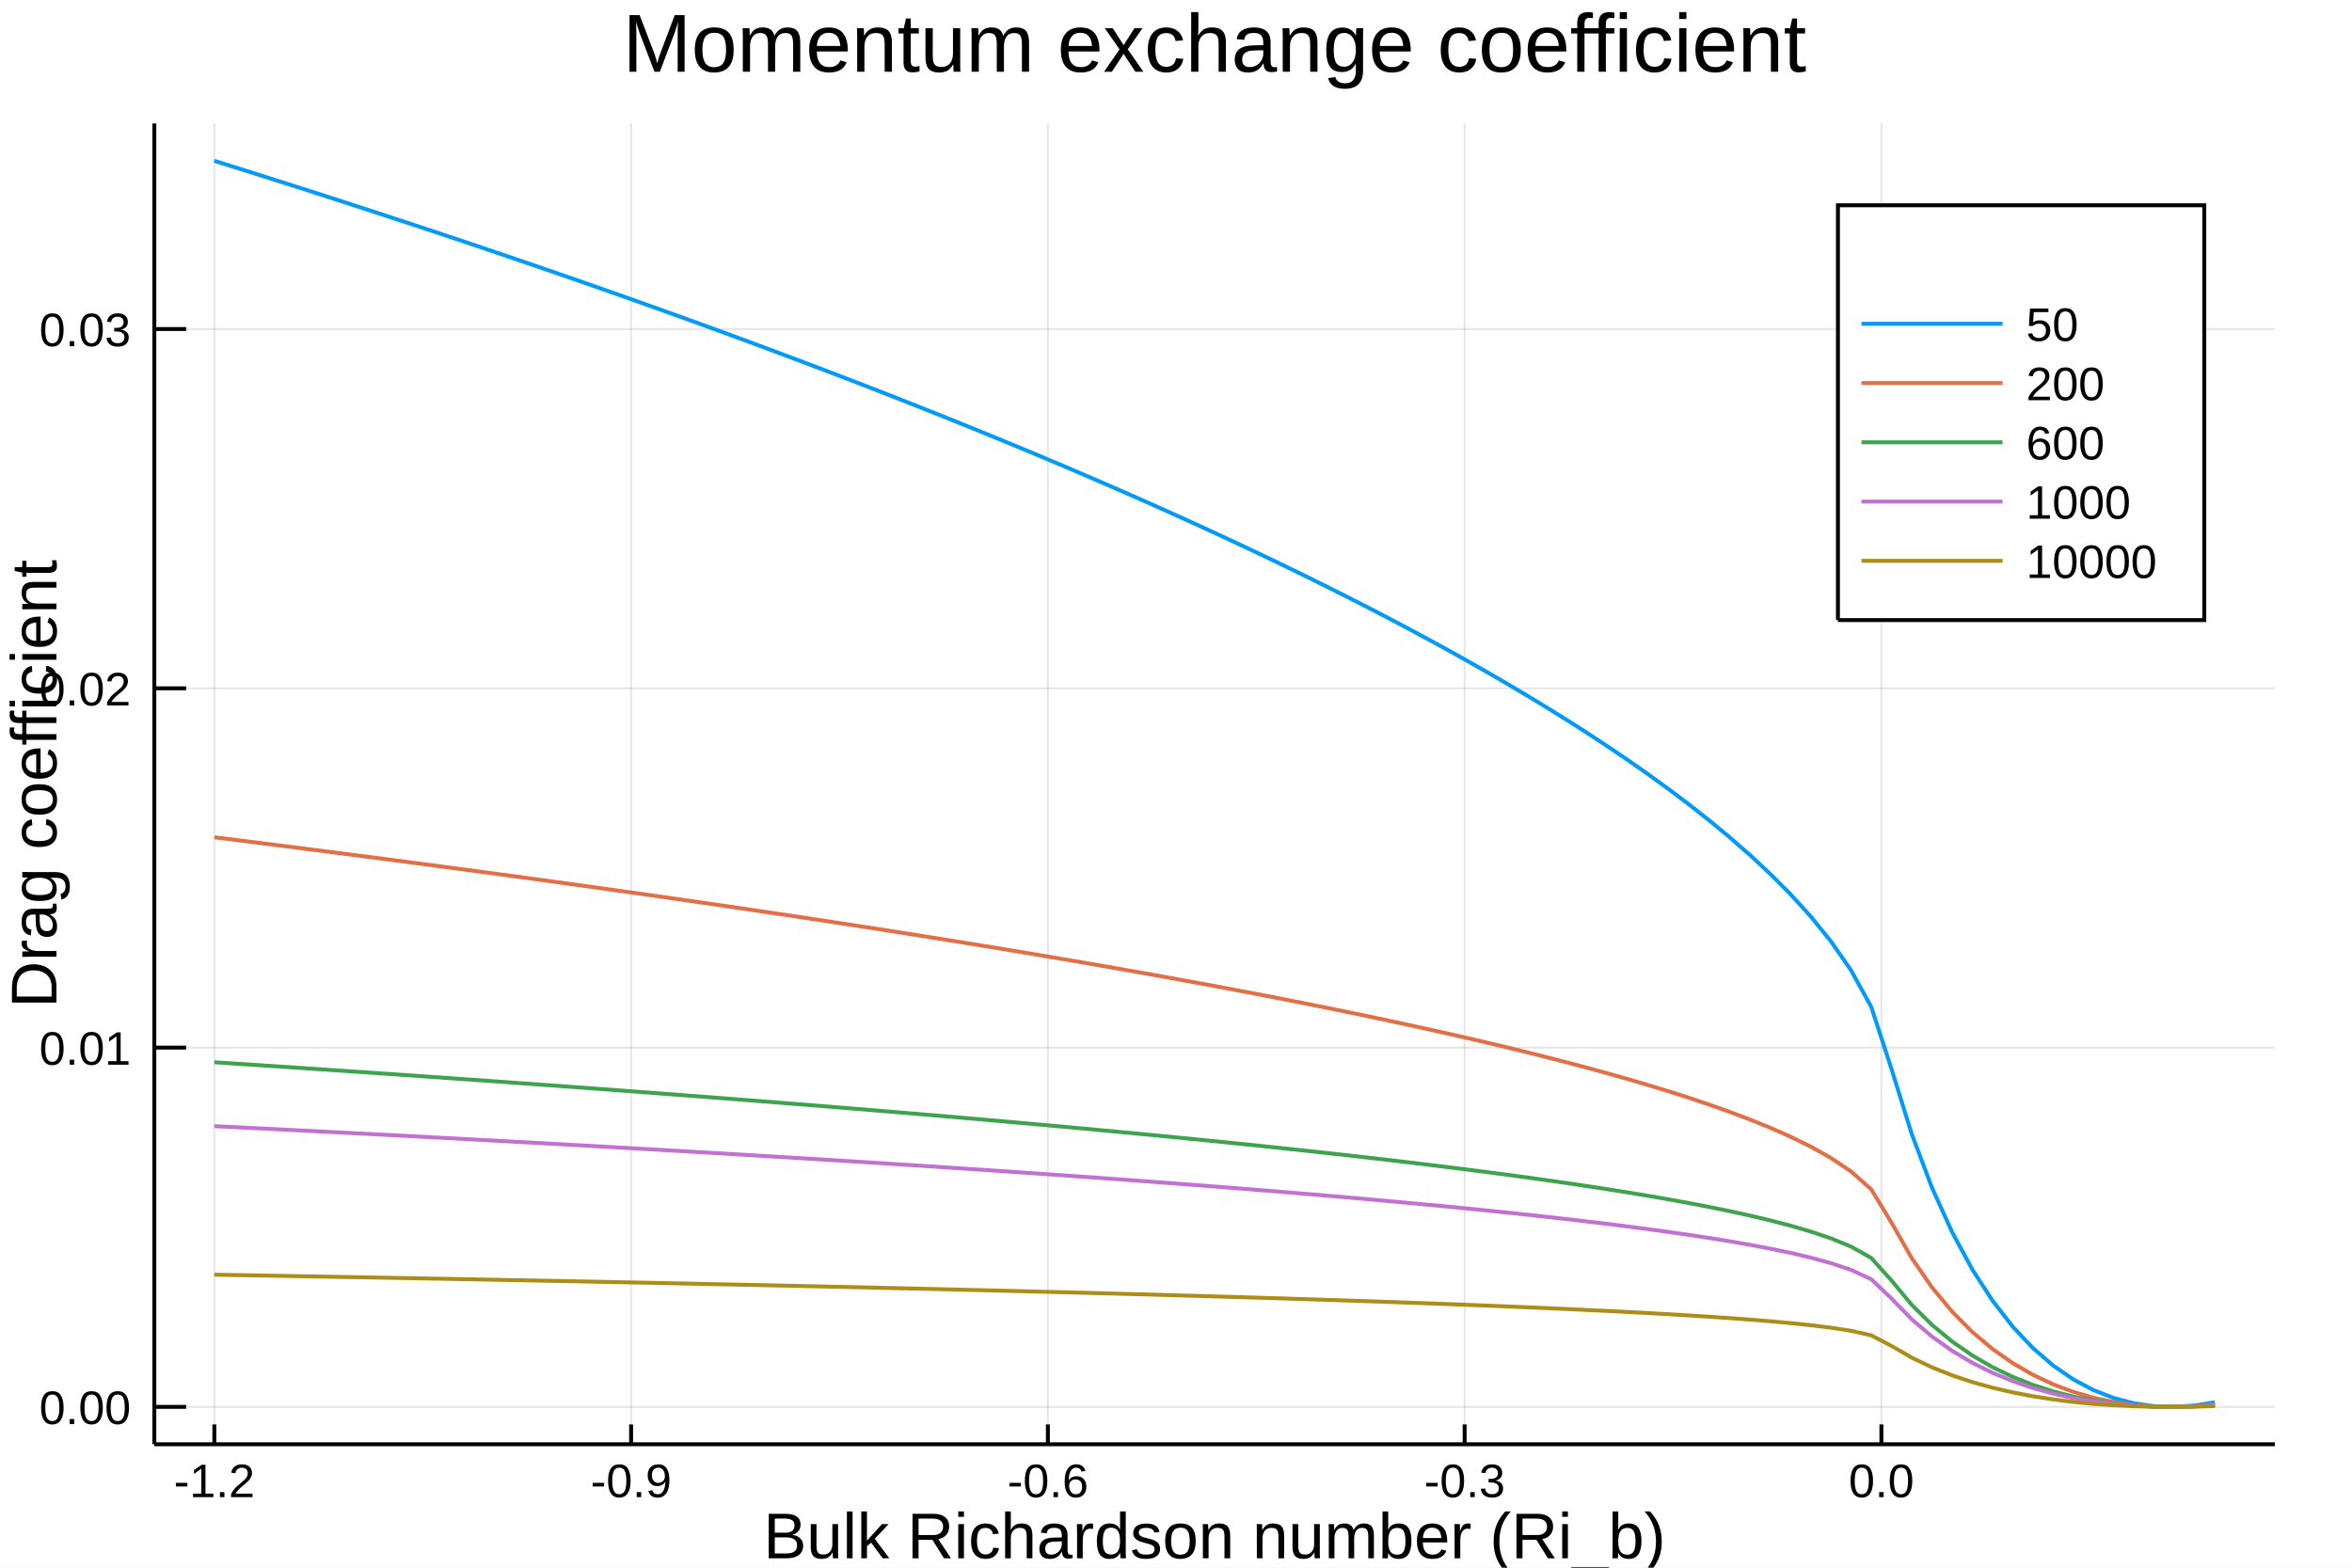
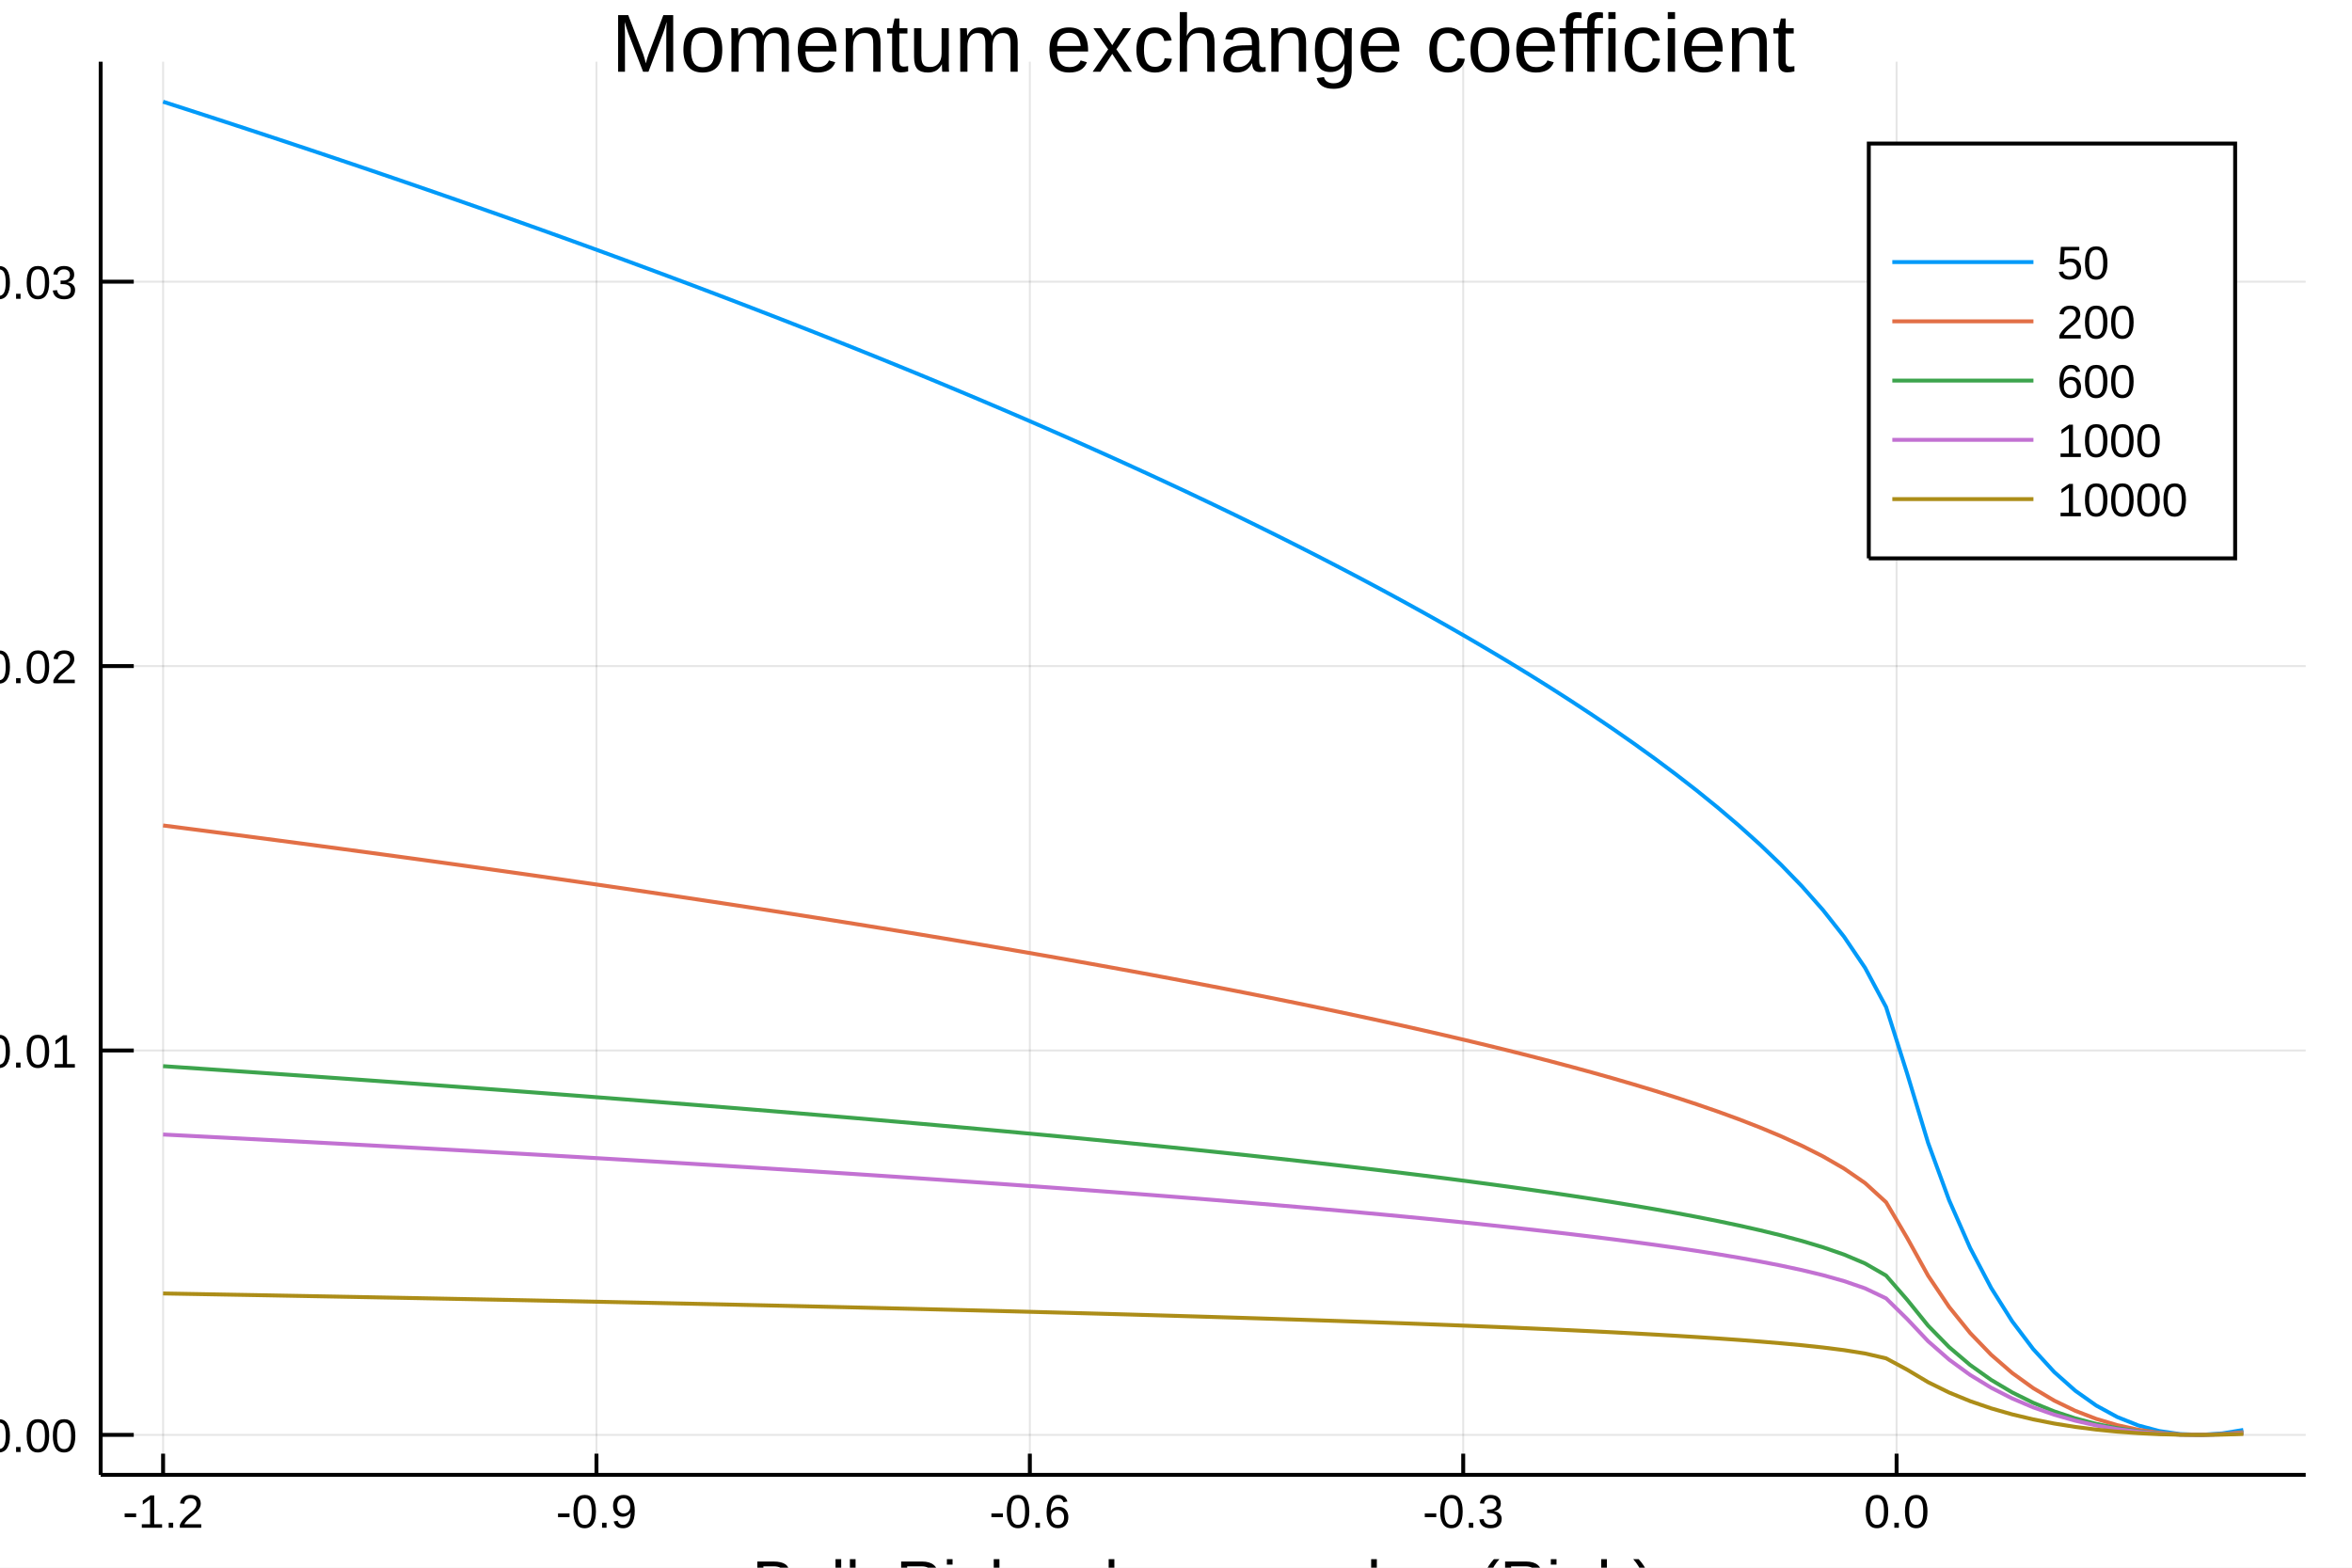
<svg xmlns="http://www.w3.org/2000/svg" width="600" height="400" viewBox="0 0 2400 1600">
  <defs>
-     <clipPath id="clip1900">
+     <clipPath id="clip4300">
      <rect x="0" y="0" width="2400" height="1600" />
    </clipPath>
  </defs>
-   <polygon clip-path="url(#clip1900)" points=" 0,1600 2400,1600 2400,0 0,0    " fill="#ffffff" fill-rule="evenodd" fill-opacity="1" />
+   <polygon clip-path="url(#clip4300)" points=" 0,1600 2400,1600 2400,0 0,0    " fill="#ffffff" fill-rule="evenodd" fill-opacity="1" />
  <defs>
-     <clipPath id="clip1901">
+     <clipPath id="clip4301">
      <rect x="480" y="0" width="1681" height="1600" />
    </clipPath>
  </defs>
-   <polygon clip-path="url(#clip1900)" points=" 157.48,1474.02 2321.26,1474.02 2321.26,125.984 157.48,125.984    " fill="#ffffff" fill-rule="evenodd" fill-opacity="1" />
+   <polygon clip-path="url(#clip4300)" points=" 102.74,1505.26 2352.76,1505.26 2352.76,62.992 102.74,62.992    " fill="#ffffff" fill-rule="evenodd" fill-opacity="1" />
  <defs>
-     <clipPath id="clip1902">
-       <rect x="157" y="125" width="2165" height="1349" />
+     <clipPath id="clip4302">
+       <rect x="102" y="62" width="2251" height="1443" />
    </clipPath>
  </defs>
-   <polyline clip-path="url(#clip1902)" style="stroke:#000000; stroke-width:2; stroke-opacity:0.1; fill:none" points="   218.719,1474.02 218.719,125.984    " />
-   <polyline clip-path="url(#clip1902)" style="stroke:#000000; stroke-width:2; stroke-opacity:0.1; fill:none" points="   643.99,1474.02 643.99,125.984    " />
-   <polyline clip-path="url(#clip1902)" style="stroke:#000000; stroke-width:2; stroke-opacity:0.1; fill:none" points="   1069.26,1474.02 1069.26,125.984    " />
-   <polyline clip-path="url(#clip1902)" style="stroke:#000000; stroke-width:2; stroke-opacity:0.1; fill:none" points="   1494.53,1474.02 1494.53,125.984    " />
-   <polyline clip-path="url(#clip1902)" style="stroke:#000000; stroke-width:2; stroke-opacity:0.1; fill:none" points="   1919.8,1474.02 1919.8,125.984    " />
-   <polyline clip-path="url(#clip1902)" style="stroke:#000000; stroke-width:2; stroke-opacity:0.1; fill:none" points="   157.48,1435.87 2321.26,1435.87    " />
-   <polyline clip-path="url(#clip1902)" style="stroke:#000000; stroke-width:2; stroke-opacity:0.1; fill:none" points="   157.48,1069.18 2321.26,1069.18    " />
-   <polyline clip-path="url(#clip1902)" style="stroke:#000000; stroke-width:2; stroke-opacity:0.1; fill:none" points="   157.48,702.5 2321.26,702.5    " />
-   <polyline clip-path="url(#clip1902)" style="stroke:#000000; stroke-width:2; stroke-opacity:0.1; fill:none" points="   157.48,335.814 2321.26,335.814    " />
-   <polyline clip-path="url(#clip1900)" style="stroke:#000000; stroke-width:4; stroke-opacity:1; fill:none" points="   157.48,1474.02 2321.26,1474.02    " />
-   <polyline clip-path="url(#clip1900)" style="stroke:#000000; stroke-width:4; stroke-opacity:1; fill:none" points="   157.48,1474.02 157.48,125.984    " />
-   <polyline clip-path="url(#clip1900)" style="stroke:#000000; stroke-width:4; stroke-opacity:1; fill:none" points="   218.719,1474.02 218.719,1453.8    " />
-   <polyline clip-path="url(#clip1900)" style="stroke:#000000; stroke-width:4; stroke-opacity:1; fill:none" points="   643.99,1474.02 643.99,1453.8    " />
-   <polyline clip-path="url(#clip1900)" style="stroke:#000000; stroke-width:4; stroke-opacity:1; fill:none" points="   1069.26,1474.02 1069.26,1453.8    " />
-   <polyline clip-path="url(#clip1900)" style="stroke:#000000; stroke-width:4; stroke-opacity:1; fill:none" points="   1494.53,1474.02 1494.53,1453.8    " />
-   <polyline clip-path="url(#clip1900)" style="stroke:#000000; stroke-width:4; stroke-opacity:1; fill:none" points="   1919.8,1474.02 1919.8,1453.8    " />
-   <polyline clip-path="url(#clip1900)" style="stroke:#000000; stroke-width:4; stroke-opacity:1; fill:none" points="   157.48,1435.87 189.937,1435.87    " />
-   <polyline clip-path="url(#clip1900)" style="stroke:#000000; stroke-width:4; stroke-opacity:1; fill:none" points="   157.48,1069.18 189.937,1069.18    " />
-   <polyline clip-path="url(#clip1900)" style="stroke:#000000; stroke-width:4; stroke-opacity:1; fill:none" points="   157.48,702.5 189.937,702.5    " />
-   <polyline clip-path="url(#clip1900)" style="stroke:#000000; stroke-width:4; stroke-opacity:1; fill:none" points="   157.48,335.814 189.937,335.814    " />
-   <g clip-path="url(#clip1900)">
-     <text style="fill:#000000; fill-opacity:1; font-family:Arial,Helvetica Neue,Helvetica,sans-serif; font-size:48px; text-anchor:middle;" transform="rotate(0, 218.719, 1528.02)" x="218.719" y="1528.02">-1.2</text>
+   <polyline clip-path="url(#clip4302)" style="stroke:#000000; stroke-width:2; stroke-opacity:0.1; fill:none" points="   166.42,1505.26 166.42,62.992    " />
+   <polyline clip-path="url(#clip4302)" style="stroke:#000000; stroke-width:2; stroke-opacity:0.1; fill:none" points="   608.64,1505.26 608.64,62.992    " />
+   <polyline clip-path="url(#clip4302)" style="stroke:#000000; stroke-width:2; stroke-opacity:0.1; fill:none" points="   1050.86,1505.26 1050.86,62.992    " />
+   <polyline clip-path="url(#clip4302)" style="stroke:#000000; stroke-width:2; stroke-opacity:0.1; fill:none" points="   1493.08,1505.26 1493.08,62.992    " />
+   <polyline clip-path="url(#clip4302)" style="stroke:#000000; stroke-width:2; stroke-opacity:0.1; fill:none" points="   1935.3,1505.26 1935.3,62.992    " />
+   <polyline clip-path="url(#clip4302)" style="stroke:#000000; stroke-width:2; stroke-opacity:0.1; fill:none" points="   102.74,1464.45 2352.76,1464.45    " />
+   <polyline clip-path="url(#clip4302)" style="stroke:#000000; stroke-width:2; stroke-opacity:0.1; fill:none" points="   102.74,1072.13 2352.76,1072.13    " />
+   <polyline clip-path="url(#clip4302)" style="stroke:#000000; stroke-width:2; stroke-opacity:0.1; fill:none" points="   102.74,679.81 2352.76,679.81    " />
+   <polyline clip-path="url(#clip4302)" style="stroke:#000000; stroke-width:2; stroke-opacity:0.1; fill:none" points="   102.74,287.491 2352.76,287.491    " />
+   <polyline clip-path="url(#clip4300)" style="stroke:#000000; stroke-width:4; stroke-opacity:1; fill:none" points="   102.74,1505.26 2352.76,1505.26    " />
+   <polyline clip-path="url(#clip4300)" style="stroke:#000000; stroke-width:4; stroke-opacity:1; fill:none" points="   102.74,1505.26 102.74,62.992    " />
+   <polyline clip-path="url(#clip4300)" style="stroke:#000000; stroke-width:4; stroke-opacity:1; fill:none" points="   166.42,1505.26 166.42,1483.63    " />
+   <polyline clip-path="url(#clip4300)" style="stroke:#000000; stroke-width:4; stroke-opacity:1; fill:none" points="   608.64,1505.26 608.64,1483.63    " />
+   <polyline clip-path="url(#clip4300)" style="stroke:#000000; stroke-width:4; stroke-opacity:1; fill:none" points="   1050.86,1505.26 1050.86,1483.63    " />
+   <polyline clip-path="url(#clip4300)" style="stroke:#000000; stroke-width:4; stroke-opacity:1; fill:none" points="   1493.08,1505.26 1493.08,1483.63    " />
+   <polyline clip-path="url(#clip4300)" style="stroke:#000000; stroke-width:4; stroke-opacity:1; fill:none" points="   1935.3,1505.26 1935.3,1483.63    " />
+   <polyline clip-path="url(#clip4300)" style="stroke:#000000; stroke-width:4; stroke-opacity:1; fill:none" points="   102.74,1464.45 136.49,1464.45    " />
+   <polyline clip-path="url(#clip4300)" style="stroke:#000000; stroke-width:4; stroke-opacity:1; fill:none" points="   102.74,1072.13 136.49,1072.13    " />
+   <polyline clip-path="url(#clip4300)" style="stroke:#000000; stroke-width:4; stroke-opacity:1; fill:none" points="   102.74,679.81 136.49,679.81    " />
+   <polyline clip-path="url(#clip4300)" style="stroke:#000000; stroke-width:4; stroke-opacity:1; fill:none" points="   102.74,287.491 136.49,287.491    " />
+   <g clip-path="url(#clip4300)">
+     <text style="fill:#000000; fill-opacity:1; font-family:Arial,Helvetica Neue,Helvetica,sans-serif; font-size:48px; text-anchor:middle;" transform="rotate(0, 166.42, 1559.26)" x="166.42" y="1559.26">-1.2</text>
  </g>
-   <g clip-path="url(#clip1900)">
-     <text style="fill:#000000; fill-opacity:1; font-family:Arial,Helvetica Neue,Helvetica,sans-serif; font-size:48px; text-anchor:middle;" transform="rotate(0, 643.99, 1528.02)" x="643.99" y="1528.02">-0.9</text>
+   <g clip-path="url(#clip4300)">
+     <text style="fill:#000000; fill-opacity:1; font-family:Arial,Helvetica Neue,Helvetica,sans-serif; font-size:48px; text-anchor:middle;" transform="rotate(0, 608.64, 1559.26)" x="608.64" y="1559.26">-0.9</text>
  </g>
-   <g clip-path="url(#clip1900)">
-     <text style="fill:#000000; fill-opacity:1; font-family:Arial,Helvetica Neue,Helvetica,sans-serif; font-size:48px; text-anchor:middle;" transform="rotate(0, 1069.26, 1528.02)" x="1069.26" y="1528.02">-0.6</text>
+   <g clip-path="url(#clip4300)">
+     <text style="fill:#000000; fill-opacity:1; font-family:Arial,Helvetica Neue,Helvetica,sans-serif; font-size:48px; text-anchor:middle;" transform="rotate(0, 1050.86, 1559.26)" x="1050.86" y="1559.26">-0.6</text>
  </g>
-   <g clip-path="url(#clip1900)">
-     <text style="fill:#000000; fill-opacity:1; font-family:Arial,Helvetica Neue,Helvetica,sans-serif; font-size:48px; text-anchor:middle;" transform="rotate(0, 1494.53, 1528.02)" x="1494.53" y="1528.02">-0.3</text>
+   <g clip-path="url(#clip4300)">
+     <text style="fill:#000000; fill-opacity:1; font-family:Arial,Helvetica Neue,Helvetica,sans-serif; font-size:48px; text-anchor:middle;" transform="rotate(0, 1493.08, 1559.26)" x="1493.08" y="1559.26">-0.3</text>
  </g>
-   <g clip-path="url(#clip1900)">
-     <text style="fill:#000000; fill-opacity:1; font-family:Arial,Helvetica Neue,Helvetica,sans-serif; font-size:48px; text-anchor:middle;" transform="rotate(0, 1919.8, 1528.02)" x="1919.8" y="1528.02">0.0</text>
+   <g clip-path="url(#clip4300)">
+     <text style="fill:#000000; fill-opacity:1; font-family:Arial,Helvetica Neue,Helvetica,sans-serif; font-size:48px; text-anchor:middle;" transform="rotate(0, 1935.3, 1559.26)" x="1935.3" y="1559.26">0.0</text>
  </g>
-   <g clip-path="url(#clip1900)">
-     <text style="fill:#000000; fill-opacity:1; font-family:Arial,Helvetica Neue,Helvetica,sans-serif; font-size:48px; text-anchor:end;" transform="rotate(0, 133.48, 1453.37)" x="133.48" y="1453.37">0.00</text>
+   <g clip-path="url(#clip4300)">
+     <text style="fill:#000000; fill-opacity:1; font-family:Arial,Helvetica Neue,Helvetica,sans-serif; font-size:48px; text-anchor:end;" transform="rotate(0, 78.7402, 1481.95)" x="78.74" y="1481.95">0.00</text>
  </g>
-   <g clip-path="url(#clip1900)">
-     <text style="fill:#000000; fill-opacity:1; font-family:Arial,Helvetica Neue,Helvetica,sans-serif; font-size:48px; text-anchor:end;" transform="rotate(0, 133.48, 1086.68)" x="133.48" y="1086.68">0.01</text>
+   <g clip-path="url(#clip4300)">
+     <text style="fill:#000000; fill-opacity:1; font-family:Arial,Helvetica Neue,Helvetica,sans-serif; font-size:48px; text-anchor:end;" transform="rotate(0, 78.7402, 1089.63)" x="78.74" y="1089.63">0.01</text>
  </g>
-   <g clip-path="url(#clip1900)">
-     <text style="fill:#000000; fill-opacity:1; font-family:Arial,Helvetica Neue,Helvetica,sans-serif; font-size:48px; text-anchor:end;" transform="rotate(0, 133.48, 720)" x="133.48" y="720">0.02</text>
+   <g clip-path="url(#clip4300)">
+     <text style="fill:#000000; fill-opacity:1; font-family:Arial,Helvetica Neue,Helvetica,sans-serif; font-size:48px; text-anchor:end;" transform="rotate(0, 78.7402, 697.31)" x="78.74" y="697.31">0.02</text>
  </g>
-   <g clip-path="url(#clip1900)">
-     <text style="fill:#000000; fill-opacity:1; font-family:Arial,Helvetica Neue,Helvetica,sans-serif; font-size:48px; text-anchor:end;" transform="rotate(0, 133.48, 353.314)" x="133.48" y="353.314">0.03</text>
+   <g clip-path="url(#clip4300)">
+     <text style="fill:#000000; fill-opacity:1; font-family:Arial,Helvetica Neue,Helvetica,sans-serif; font-size:48px; text-anchor:end;" transform="rotate(0, 78.7402, 304.991)" x="78.74" y="304.991">0.03</text>
  </g>
-   <g clip-path="url(#clip1900)">
-     <text style="fill:#000000; fill-opacity:1; font-family:Arial,Helvetica Neue,Helvetica,sans-serif; font-size:84px; text-anchor:middle;" transform="rotate(0, 1239.37, 73.2)" x="1239.37" y="73.2">Momentum exchange coefficient</text>
+   <g clip-path="url(#clip4300)">
+     <text style="fill:#000000; fill-opacity:1; font-family:Arial,Helvetica Neue,Helvetica,sans-serif; font-size:84px; text-anchor:middle;" transform="rotate(0, 1227.75, 73.2)" x="1227.75" y="73.2">Momentum exchange coefficient</text>
  </g>
-   <g clip-path="url(#clip1900)">
-     <text style="fill:#000000; fill-opacity:1; font-family:Arial,Helvetica Neue,Helvetica,sans-serif; font-size:66px; text-anchor:middle;" transform="rotate(0, 1239.37, 1590.4)" x="1239.37" y="1590.4">Bulk Richardson number (Ri_b)</text>
+   <g clip-path="url(#clip4300)">
+     <text style="fill:#000000; fill-opacity:1; font-family:Arial,Helvetica Neue,Helvetica,sans-serif; font-size:66px; text-anchor:middle;" transform="rotate(0, 1227.75, 1639.12)" x="1227.75" y="1639.12">Bulk Richardson number (Ri_b)</text>
  </g>
-   <g clip-path="url(#clip1900)">
-     <text style="fill:#000000; fill-opacity:1; font-family:Arial,Helvetica Neue,Helvetica,sans-serif; font-size:66px; text-anchor:middle;" transform="rotate(-90, 57.6, 800)" x="57.6" y="800">Drag coefficient</text>
+   <g clip-path="url(#clip4300)">
+     <text style="fill:#000000; fill-opacity:1; font-family:Arial,Helvetica Neue,Helvetica,sans-serif; font-size:66px; text-anchor:middle;" transform="rotate(-90, -50.4901, 784.126)" x="-50.49" y="784.126">Drag coefficient</text>
  </g>
-   <polyline clip-path="url(#clip1902)" style="stroke:#009af9; stroke-width:4; stroke-opacity:1; fill:none" points="   218.719,164.136 239.339,170.599 259.958,177.097 280.577,183.63 301.196,190.2 321.815,196.806 342.435,203.449 363.054,210.131 383.673,216.851 404.292,223.611    424.911,230.411 445.531,237.252 466.15,244.134 486.769,251.059 507.388,258.028 528.007,265.041 548.627,272.099 569.246,279.203 589.865,286.354 610.484,293.553    631.103,300.801 651.723,308.099 672.342,315.449 692.961,322.851 713.58,330.307 734.2,337.817 754.819,345.384 775.438,353.008 796.057,360.692 816.676,368.435    837.296,376.241 857.915,384.11 878.534,392.045 899.153,400.047 919.772,408.118 940.392,416.259 961.011,424.474 981.63,432.763 1002.25,441.13 1022.87,449.577    1043.49,458.106 1064.11,466.72 1084.73,475.422 1105.35,484.214 1125.96,493.1 1146.58,502.084 1167.2,511.168 1187.82,520.357 1208.44,529.654 1229.06,539.064    1249.68,548.593 1270.3,558.243 1290.92,568.022 1311.54,577.935 1332.16,587.988 1352.78,598.188 1373.39,608.542 1394.01,619.059 1414.63,629.748 1435.25,640.617    1455.87,651.679 1476.49,662.945 1497.11,674.428 1517.73,686.144 1538.35,698.109 1558.97,710.342 1579.59,722.865 1600.21,735.703 1620.83,748.886 1641.44,762.446    1662.06,776.425 1682.68,790.87 1703.3,805.84 1723.92,821.408 1744.54,837.664 1765.16,854.727 1785.78,872.753 1806.4,891.956 1827.02,912.647 1847.64,935.3    1868.26,960.704 1888.88,990.354 1909.49,1027.79 1930.11,1091.08 1950.73,1157.33 1971.35,1212.03 1991.97,1257.58 2012.59,1295.67 2033.21,1327.51 2053.83,1354.02    2074.45,1375.89 2095.07,1393.69 2115.69,1407.88 2136.31,1418.83 2156.92,1426.85 2177.54,1432.22 2198.16,1435.15 2218.78,1435.84 2239.4,1434.46 2260.02,1431.17       " />
-   <polyline clip-path="url(#clip1902)" style="stroke:#e26f46; stroke-width:4; stroke-opacity:1; fill:none" points="   218.719,854.536 239.339,857.113 259.958,859.704 280.577,862.309 301.196,864.929 321.815,867.563 342.435,870.212 363.054,872.876 383.673,875.556 404.292,878.251    424.911,880.963 445.531,883.69 466.15,886.435 486.769,889.197 507.388,891.976 528.007,894.773 548.627,897.588 569.246,900.421 589.865,903.274 610.484,906.146    631.103,909.038 651.723,911.95 672.342,914.883 692.961,917.837 713.58,920.813 734.2,923.812 754.819,926.833 775.438,929.877 796.057,932.946 816.676,936.04    837.296,939.159 857.915,942.304 878.534,945.476 899.153,948.676 919.772,951.904 940.392,955.161 961.011,958.449 981.63,961.768 1002.25,965.119 1022.87,968.503    1043.49,971.921 1064.11,975.375 1084.73,978.866 1105.35,982.395 1125.96,985.964 1146.58,989.574 1167.2,993.226 1187.82,996.923 1208.44,1000.67 1229.06,1004.46    1249.68,1008.3 1270.3,1012.19 1290.92,1016.14 1311.54,1020.15 1332.16,1024.22 1352.78,1028.35 1373.39,1032.55 1394.01,1036.82 1414.63,1041.17 1435.25,1045.59    1455.87,1050.11 1476.49,1054.71 1497.11,1059.41 1517.73,1064.21 1538.35,1069.13 1558.97,1074.17 1579.59,1079.34 1600.21,1084.66 1620.83,1090.13 1641.44,1095.78    1662.06,1101.62 1682.68,1107.69 1703.3,1114 1723.92,1120.6 1744.54,1127.53 1765.16,1134.85 1785.78,1142.64 1806.4,1151.01 1827.02,1160.13 1847.64,1170.26    1868.26,1181.82 1888.88,1195.66 1909.49,1213.94 1930.11,1247.9 1950.73,1284.02 1971.35,1313.84 1991.97,1338.67 2012.59,1359.44 2033.21,1376.8 2053.83,1391.25    2074.45,1403.17 2095.07,1412.88 2115.69,1420.61 2136.31,1426.58 2156.92,1430.95 2177.54,1433.88 2198.16,1435.47 2218.78,1435.85 2239.4,1435.1 2260.02,1433.31       " />
-   <polyline clip-path="url(#clip1902)" style="stroke:#3da44d; stroke-width:4; stroke-opacity:1; fill:none" points="   218.719,1084.14 239.339,1085.49 259.958,1086.85 280.577,1088.22 301.196,1089.59 321.815,1090.97 342.435,1092.36 363.054,1093.76 383.673,1095.17 404.292,1096.58    424.911,1098.01 445.531,1099.44 466.15,1100.89 486.769,1102.34 507.388,1103.8 528.007,1105.28 548.627,1106.76 569.246,1108.25 589.865,1109.76 610.484,1111.27    631.103,1112.8 651.723,1114.34 672.342,1115.89 692.961,1117.45 713.58,1119.02 734.2,1120.61 754.819,1122.21 775.438,1123.82 796.057,1125.45 816.676,1127.09    837.296,1128.74 857.915,1130.42 878.534,1132.1 899.153,1133.8 919.772,1135.52 940.392,1137.26 961.011,1139.01 981.63,1140.78 1002.25,1142.57 1022.87,1144.38    1043.49,1146.21 1064.11,1148.06 1084.73,1149.93 1105.35,1151.82 1125.96,1153.74 1146.58,1155.68 1167.2,1157.64 1187.82,1159.63 1208.44,1161.65 1229.06,1163.7    1249.68,1165.77 1270.3,1167.88 1290.92,1170.02 1311.54,1172.2 1332.16,1174.41 1352.78,1176.66 1373.39,1178.94 1394.01,1181.28 1414.63,1183.65 1435.25,1186.08    1455.87,1188.56 1476.49,1191.09 1497.11,1193.68 1517.73,1196.33 1538.35,1199.05 1558.97,1201.85 1579.59,1204.72 1600.21,1207.69 1620.83,1210.75 1641.44,1213.92    1662.06,1217.21 1682.68,1220.64 1703.3,1224.22 1723.92,1227.98 1744.54,1231.95 1765.16,1236.16 1785.78,1240.67 1806.4,1245.56 1827.02,1250.92 1847.64,1256.93    1868.26,1263.88 1888.88,1272.35 1909.49,1283.91 1930.11,1306.92 1950.73,1331.7 1971.35,1352.15 1991.97,1369.19 2012.59,1383.44 2033.21,1395.35 2053.83,1405.26    2074.45,1413.44 2095.07,1420.1 2115.69,1425.4 2136.31,1429.5 2156.92,1432.5 2177.54,1434.5 2198.16,1435.6 2218.78,1435.86 2239.4,1435.34 2260.02,1434.11       " />
-   <polyline clip-path="url(#clip1902)" style="stroke:#c271d2; stroke-width:4; stroke-opacity:1; fill:none" points="   218.719,1149.35 239.339,1150.37 259.958,1151.4 280.577,1152.44 301.196,1153.48 321.815,1154.53 342.435,1155.59 363.054,1156.65 383.673,1157.72 404.292,1158.79    424.911,1159.88 445.531,1160.97 466.15,1162.06 486.769,1163.17 507.388,1164.28 528.007,1165.4 548.627,1166.53 569.246,1167.67 589.865,1168.82 610.484,1169.97    631.103,1171.13 651.723,1172.31 672.342,1173.49 692.961,1174.68 713.58,1175.88 734.2,1177.09 754.819,1178.31 775.438,1179.55 796.057,1180.79 816.676,1182.04    837.296,1183.31 857.915,1184.59 878.534,1185.88 899.153,1187.18 919.772,1188.5 940.392,1189.83 961.011,1191.17 981.63,1192.53 1002.25,1193.9 1022.87,1195.29    1043.49,1196.7 1064.11,1198.12 1084.73,1199.56 1105.35,1201.01 1125.96,1202.49 1146.58,1203.98 1167.2,1205.5 1187.82,1207.03 1208.44,1208.59 1229.06,1210.17    1249.68,1211.77 1270.3,1213.4 1290.92,1215.06 1311.54,1216.74 1332.16,1218.45 1352.78,1220.2 1373.39,1221.97 1394.01,1223.78 1414.63,1225.63 1435.25,1227.52    1455.87,1229.45 1476.49,1231.42 1497.11,1233.44 1517.73,1235.51 1538.35,1237.64 1558.97,1239.82 1579.59,1242.08 1600.21,1244.4 1620.83,1246.81 1641.44,1249.3    1662.06,1251.9 1682.68,1254.6 1703.3,1257.43 1723.92,1260.41 1744.54,1263.56 1765.16,1266.91 1785.78,1270.5 1806.4,1274.41 1827.02,1278.71 1847.64,1283.55    1868.26,1289.18 1888.88,1296.1 1909.49,1305.66 1930.11,1325.29 1950.73,1346.54 1971.35,1364.08 1991.97,1378.69 2012.59,1390.91 2033.21,1401.12 2053.83,1409.62    2074.45,1416.63 2095.07,1422.34 2115.69,1426.89 2136.31,1430.4 2156.92,1432.98 2177.54,1434.7 2198.16,1435.64 2218.78,1435.86 2239.4,1435.42 2260.02,1434.36       " />
-   <polyline clip-path="url(#clip1902)" style="stroke:#ac8d18; stroke-width:4; stroke-opacity:1; fill:none" points="   218.719,1300.98 239.339,1301.33 259.958,1301.69 280.577,1302.04 301.196,1302.41 321.815,1302.77 342.435,1303.14 363.054,1303.51 383.673,1303.88 404.292,1304.25    424.911,1304.63 445.531,1305.01 466.15,1305.4 486.769,1305.79 507.388,1306.18 528.007,1306.57 548.627,1306.97 569.246,1307.37 589.865,1307.77 610.484,1308.18    631.103,1308.59 651.723,1309.01 672.342,1309.43 692.961,1309.85 713.58,1310.28 734.2,1310.72 754.819,1311.15 775.438,1311.59 796.057,1312.04 816.676,1312.49    837.296,1312.95 857.915,1313.41 878.534,1313.87 899.153,1314.35 919.772,1314.82 940.392,1315.31 961.011,1315.8 981.63,1316.29 1002.25,1316.79 1022.87,1317.3    1043.49,1317.82 1064.11,1318.34 1084.73,1318.87 1105.35,1319.41 1125.96,1319.95 1146.58,1320.51 1167.2,1321.07 1187.82,1321.64 1208.44,1322.23 1229.06,1322.82    1249.68,1323.42 1270.3,1324.03 1290.92,1324.66 1311.54,1325.3 1332.16,1325.95 1352.78,1326.61 1373.39,1327.29 1394.01,1327.99 1414.63,1328.7 1435.25,1329.43    1455.87,1330.17 1476.49,1330.94 1497.11,1331.73 1517.73,1332.54 1538.35,1333.38 1558.97,1334.24 1579.59,1335.14 1600.21,1336.07 1620.83,1337.03 1641.44,1338.04    1662.06,1339.09 1682.68,1340.19 1703.3,1341.35 1723.92,1342.58 1744.54,1343.9 1765.16,1345.3 1785.78,1346.83 1806.4,1348.5 1827.02,1350.37 1847.64,1352.51    1868.26,1355.04 1888.88,1358.23 1909.49,1362.87 1930.11,1373.67 1950.73,1385.62 1971.35,1395.49 1991.97,1403.71 2012.59,1410.58 2033.21,1416.32 2053.83,1421.1    2074.45,1425.05 2095.07,1428.26 2115.69,1430.82 2136.31,1432.8 2156.92,1434.24 2177.54,1435.21 2198.16,1435.74 2218.78,1435.86 2239.4,1435.62 2260.02,1435.02       " />
-   <polygon clip-path="url(#clip1900)" points=" 1875.45,632.864 2249.26,632.864 2249.26,209.504 1875.45,209.504    " fill="#ffffff" fill-rule="evenodd" fill-opacity="1" />
-   <polyline clip-path="url(#clip1900)" style="stroke:#000000; stroke-width:4; stroke-opacity:1; fill:none" points="   1875.45,632.864 2249.26,632.864 2249.26,209.504 1875.45,209.504 1875.45,632.864    " />
-   <polyline clip-path="url(#clip1900)" style="stroke:#009af9; stroke-width:4; stroke-opacity:1; fill:none" points="   1899.45,330.464 2043.45,330.464    " />
-   <g clip-path="url(#clip1900)">
-     <text style="fill:#000000; fill-opacity:1; font-family:Arial,Helvetica Neue,Helvetica,sans-serif; font-size:48px; text-anchor:start;" transform="rotate(0, 2067.45, 347.964)" x="2067.45" y="347.964">50</text>
+   <polyline clip-path="url(#clip4302)" style="stroke:#009af9; stroke-width:4; stroke-opacity:1; fill:none" points="   166.42,103.811 187.861,110.726 209.302,117.678 230.743,124.668 252.184,131.696 273.625,138.764 295.066,145.872 316.507,153.021 337.948,160.211 359.389,167.443    380.83,174.719 402.271,182.038 423.712,189.401 445.153,196.811 466.593,204.266 488.034,211.77 509.475,219.321 530.916,226.922 552.357,234.572 573.798,242.275    595.239,250.03 616.68,257.838 638.121,265.702 659.562,273.621 681.003,281.598 702.444,289.634 723.885,297.729 745.326,305.887 766.767,314.107 788.208,322.392    809.649,330.744 831.09,339.163 852.531,347.652 873.972,356.214 895.413,364.849 916.854,373.559 938.295,382.348 959.736,391.217 981.177,400.169 1002.62,409.206    1024.06,418.332 1045.5,427.548 1066.94,436.858 1088.38,446.265 1109.82,455.772 1131.26,465.383 1152.7,475.103 1174.15,484.934 1195.59,494.881 1217.03,504.949    1238.47,515.144 1259.91,525.469 1281.35,535.931 1302.79,546.537 1324.23,557.293 1345.67,568.206 1367.11,579.284 1388.56,590.536 1410,601.972 1431.44,613.601    1452.88,625.436 1474.32,637.49 1495.76,649.776 1517.2,662.311 1538.64,675.112 1560.08,688.2 1581.52,701.599 1602.97,715.335 1624.41,729.439 1645.85,743.947    1667.29,758.903 1688.73,774.358 1710.17,790.375 1731.61,807.031 1753.05,824.423 1774.49,842.679 1795.93,861.965 1817.37,882.51 1838.82,904.648 1860.26,928.884    1881.7,956.064 1903.14,987.787 1924.58,1027.84 1946.02,1095.55 1967.46,1166.44 1988.9,1224.96 2010.34,1273.69 2031.78,1314.45 2053.23,1348.52 2074.67,1376.87    2096.11,1400.27 2117.55,1419.32 2138.99,1434.5 2160.43,1446.22 2181.87,1454.8 2203.31,1460.54 2224.75,1463.67 2246.19,1464.41 2267.64,1462.94 2289.08,1459.42       " />
+   <polyline clip-path="url(#clip4302)" style="stroke:#e26f46; stroke-width:4; stroke-opacity:1; fill:none" points="   166.42,842.475 187.861,845.232 209.302,848.004 230.743,850.791 252.184,853.594 273.625,856.412 295.066,859.246 316.507,862.096 337.948,864.963 359.389,867.847    380.83,870.748 402.271,873.667 423.712,876.603 445.153,879.558 466.593,882.532 488.034,885.524 509.475,888.536 530.916,891.568 552.357,894.62 573.798,897.692    595.239,900.786 616.68,903.902 638.121,907.04 659.562,910.201 681.003,913.385 702.444,916.593 723.885,919.825 745.326,923.083 766.767,926.366 788.208,929.676    809.649,933.013 831.09,936.378 852.531,939.772 873.972,943.195 895.413,946.649 916.854,950.134 938.295,953.651 959.736,957.202 981.177,960.787 1002.62,964.408    1024.06,968.066 1045.5,971.761 1066.94,975.496 1088.38,979.272 1109.82,983.09 1131.26,986.952 1152.7,990.86 1174.15,994.815 1195.59,998.82 1217.03,1002.88    1238.47,1006.99 1259.91,1011.15 1281.35,1015.38 1302.79,1019.67 1324.23,1024.02 1345.67,1028.44 1367.11,1032.93 1388.56,1037.5 1410,1042.15 1431.44,1046.89    1452.88,1051.72 1474.32,1056.64 1495.76,1061.67 1517.2,1066.81 1538.64,1072.07 1560.08,1077.46 1581.52,1082.99 1602.97,1088.68 1624.41,1094.54 1645.85,1100.58    1667.29,1106.84 1688.73,1113.32 1710.17,1120.08 1731.61,1127.14 1753.05,1134.55 1774.49,1142.38 1795.93,1150.72 1817.37,1159.68 1838.82,1169.44 1860.26,1180.27    1881.7,1192.63 1903.14,1207.44 1924.58,1227.01 1946.02,1263.34 1967.46,1301.98 1988.9,1333.88 2010.34,1360.46 2031.78,1382.67 2053.23,1401.25 2074.67,1416.71    2096.11,1429.46 2117.55,1439.85 2138.99,1448.12 2160.43,1454.51 2181.87,1459.19 2203.31,1462.32 2224.75,1464.02 2246.19,1464.43 2267.64,1463.63 2289.08,1461.71       " />
+   <polyline clip-path="url(#clip4302)" style="stroke:#3da44d; stroke-width:4; stroke-opacity:1; fill:none" points="   166.42,1088.13 187.861,1089.58 209.302,1091.03 230.743,1092.49 252.184,1093.96 273.625,1095.44 295.066,1096.93 316.507,1098.42 337.948,1099.93 359.389,1101.44    380.83,1102.97 402.271,1104.5 423.712,1106.05 445.153,1107.6 466.593,1109.17 488.034,1110.74 509.475,1112.33 530.916,1113.93 552.357,1115.54 573.798,1117.16    595.239,1118.79 616.68,1120.44 638.121,1122.09 659.562,1123.76 681.003,1125.45 702.444,1127.15 723.885,1128.86 745.326,1130.58 766.767,1132.32 788.208,1134.08    809.649,1135.85 831.09,1137.64 852.531,1139.44 873.972,1141.26 895.413,1143.1 916.854,1144.96 938.295,1146.83 959.736,1148.73 981.177,1150.64 1002.62,1152.58    1024.06,1154.53 1045.5,1156.51 1066.94,1158.51 1088.38,1160.54 1109.82,1162.59 1131.26,1164.67 1152.7,1166.77 1174.15,1168.9 1195.59,1171.06 1217.03,1173.25    1238.47,1175.47 1259.91,1177.72 1281.35,1180.01 1302.79,1182.34 1324.23,1184.71 1345.67,1187.11 1367.11,1189.56 1388.56,1192.06 1410,1194.6 1431.44,1197.19    1452.88,1199.84 1474.32,1202.55 1495.76,1205.32 1517.2,1208.16 1538.64,1211.07 1560.08,1214.07 1581.52,1217.14 1602.97,1220.32 1624.41,1223.59 1645.85,1226.98    1667.29,1230.51 1688.73,1234.17 1710.17,1238 1731.61,1242.03 1753.05,1246.27 1774.49,1250.78 1795.93,1255.61 1817.37,1260.83 1838.82,1266.57 1860.26,1273    1881.7,1280.43 1903.14,1289.5 1924.58,1301.86 1946.02,1326.48 1967.46,1353 1988.9,1374.88 2010.34,1393.11 2031.78,1408.35 2053.23,1421.09 2074.67,1431.7    2096.11,1440.45 2117.55,1447.57 2138.99,1453.25 2160.43,1457.63 2181.87,1460.84 2203.31,1462.99 2224.75,1464.16 2246.19,1464.43 2267.64,1463.88 2289.08,1462.57       " />
+   <polyline clip-path="url(#clip4302)" style="stroke:#c271d2; stroke-width:4; stroke-opacity:1; fill:none" points="   166.42,1157.9 187.861,1158.99 209.302,1160.1 230.743,1161.2 252.184,1162.32 273.625,1163.44 295.066,1164.57 316.507,1165.71 337.948,1166.85 359.389,1168    380.83,1169.16 402.271,1170.33 423.712,1171.5 445.153,1172.68 466.593,1173.87 488.034,1175.07 509.475,1176.28 530.916,1177.5 552.357,1178.72 573.798,1179.96    595.239,1181.2 616.68,1182.46 638.121,1183.72 659.562,1185 681.003,1186.28 702.444,1187.58 723.885,1188.89 745.326,1190.2 766.767,1191.53 788.208,1192.88    809.649,1194.23 831.09,1195.6 852.531,1196.98 873.972,1198.37 895.413,1199.78 916.854,1201.21 938.295,1202.64 959.736,1204.1 981.177,1205.57 1002.62,1207.05    1024.06,1208.55 1045.5,1210.08 1066.94,1211.61 1088.38,1213.17 1109.82,1214.75 1131.26,1216.35 1152.7,1217.97 1174.15,1219.61 1195.59,1221.28 1217.03,1222.97    1238.47,1224.68 1259.91,1226.43 1281.35,1228.2 1302.79,1230 1324.23,1231.83 1345.67,1233.7 1367.11,1235.6 1388.56,1237.54 1410,1239.51 1431.44,1241.53    1452.88,1243.59 1474.32,1245.7 1495.76,1247.86 1517.2,1250.08 1538.64,1252.36 1560.08,1254.7 1581.52,1257.11 1602.97,1259.6 1624.41,1262.17 1645.85,1264.84    1667.29,1267.61 1688.73,1270.51 1710.17,1273.53 1731.61,1276.72 1753.05,1280.09 1774.49,1283.67 1795.93,1287.52 1817.37,1291.7 1838.82,1296.3 1860.26,1301.48    1881.7,1307.51 1903.14,1314.91 1924.58,1325.13 1946.02,1346.13 1967.46,1368.87 1988.9,1387.64 2010.34,1403.27 2031.78,1416.34 2053.23,1427.27 2074.67,1436.36    2096.11,1443.87 2117.55,1449.97 2138.99,1454.84 2160.43,1458.6 2181.87,1461.35 2203.31,1463.19 2224.75,1464.2 2246.19,1464.44 2267.64,1463.96 2289.08,1462.83       " />
+   <polyline clip-path="url(#clip4302)" style="stroke:#ac8d18; stroke-width:4; stroke-opacity:1; fill:none" points="   166.42,1320.12 187.861,1320.5 209.302,1320.88 230.743,1321.27 252.184,1321.65 273.625,1322.04 295.066,1322.44 316.507,1322.83 337.948,1323.23 359.389,1323.63    380.83,1324.04 402.271,1324.44 423.712,1324.85 445.153,1325.27 466.593,1325.69 488.034,1326.11 509.475,1326.53 530.916,1326.96 552.357,1327.4 573.798,1327.83    595.239,1328.27 616.68,1328.72 638.121,1329.17 659.562,1329.62 681.003,1330.08 702.444,1330.54 723.885,1331.01 745.326,1331.48 766.767,1331.96 788.208,1332.44    809.649,1332.93 831.09,1333.42 852.531,1333.92 873.972,1334.43 895.413,1334.94 916.854,1335.46 938.295,1335.98 959.736,1336.51 981.177,1337.05 1002.62,1337.59    1024.06,1338.14 1045.5,1338.7 1066.94,1339.27 1088.38,1339.84 1109.82,1340.43 1131.26,1341.02 1152.7,1341.62 1174.15,1342.24 1195.59,1342.86 1217.03,1343.49    1238.47,1344.14 1259.91,1344.79 1281.35,1345.46 1302.79,1346.15 1324.23,1346.84 1345.67,1347.55 1367.11,1348.28 1388.56,1349.02 1410,1349.78 1431.44,1350.56    1452.88,1351.36 1474.32,1352.18 1495.76,1353.03 1517.2,1353.9 1538.64,1354.79 1560.08,1355.72 1581.52,1356.67 1602.97,1357.67 1624.41,1358.7 1645.85,1359.77    1667.29,1360.9 1688.73,1362.08 1710.17,1363.32 1731.61,1364.64 1753.05,1366.04 1774.49,1367.55 1795.93,1369.18 1817.37,1370.97 1838.82,1372.97 1860.26,1375.26    1881.7,1377.96 1903.14,1381.38 1924.58,1386.34 1946.02,1397.9 1967.46,1410.69 1988.9,1421.24 2010.34,1430.03 2031.78,1437.39 2053.23,1443.53 2074.67,1448.65    2096.11,1452.87 2117.55,1456.31 2138.99,1459.05 2160.43,1461.16 2181.87,1462.71 2203.31,1463.74 2224.75,1464.31 2246.19,1464.44 2267.64,1464.18 2289.08,1463.54       " />
+   <polygon clip-path="url(#clip4300)" points=" 1906.94,569.872 2280.76,569.872 2280.76,146.512 1906.94,146.512    " fill="#ffffff" fill-rule="evenodd" fill-opacity="1" />
+   <polyline clip-path="url(#clip4300)" style="stroke:#000000; stroke-width:4; stroke-opacity:1; fill:none" points="   1906.94,569.872 2280.76,569.872 2280.76,146.512 1906.94,146.512 1906.94,569.872    " />
+   <polyline clip-path="url(#clip4300)" style="stroke:#009af9; stroke-width:4; stroke-opacity:1; fill:none" points="   1930.94,267.472 2074.94,267.472    " />
+   <g clip-path="url(#clip4300)">
+     <text style="fill:#000000; fill-opacity:1; font-family:Arial,Helvetica Neue,Helvetica,sans-serif; font-size:48px; text-anchor:start;" transform="rotate(0, 2098.94, 284.972)" x="2098.94" y="284.972">50</text>
  </g>
-   <polyline clip-path="url(#clip1900)" style="stroke:#e26f46; stroke-width:4; stroke-opacity:1; fill:none" points="   1899.45,390.944 2043.45,390.944    " />
-   <g clip-path="url(#clip1900)">
-     <text style="fill:#000000; fill-opacity:1; font-family:Arial,Helvetica Neue,Helvetica,sans-serif; font-size:48px; text-anchor:start;" transform="rotate(0, 2067.45, 408.444)" x="2067.45" y="408.444">200</text>
+   <polyline clip-path="url(#clip4300)" style="stroke:#e26f46; stroke-width:4; stroke-opacity:1; fill:none" points="   1930.94,327.952 2074.94,327.952    " />
+   <g clip-path="url(#clip4300)">
+     <text style="fill:#000000; fill-opacity:1; font-family:Arial,Helvetica Neue,Helvetica,sans-serif; font-size:48px; text-anchor:start;" transform="rotate(0, 2098.94, 345.452)" x="2098.94" y="345.452">200</text>
  </g>
-   <polyline clip-path="url(#clip1900)" style="stroke:#3da44d; stroke-width:4; stroke-opacity:1; fill:none" points="   1899.45,451.424 2043.45,451.424    " />
-   <g clip-path="url(#clip1900)">
-     <text style="fill:#000000; fill-opacity:1; font-family:Arial,Helvetica Neue,Helvetica,sans-serif; font-size:48px; text-anchor:start;" transform="rotate(0, 2067.45, 468.924)" x="2067.45" y="468.924">600</text>
+   <polyline clip-path="url(#clip4300)" style="stroke:#3da44d; stroke-width:4; stroke-opacity:1; fill:none" points="   1930.94,388.432 2074.94,388.432    " />
+   <g clip-path="url(#clip4300)">
+     <text style="fill:#000000; fill-opacity:1; font-family:Arial,Helvetica Neue,Helvetica,sans-serif; font-size:48px; text-anchor:start;" transform="rotate(0, 2098.94, 405.932)" x="2098.94" y="405.932">600</text>
  </g>
-   <polyline clip-path="url(#clip1900)" style="stroke:#c271d2; stroke-width:4; stroke-opacity:1; fill:none" points="   1899.45,511.904 2043.45,511.904    " />
-   <g clip-path="url(#clip1900)">
-     <text style="fill:#000000; fill-opacity:1; font-family:Arial,Helvetica Neue,Helvetica,sans-serif; font-size:48px; text-anchor:start;" transform="rotate(0, 2067.45, 529.404)" x="2067.45" y="529.404">1000</text>
+   <polyline clip-path="url(#clip4300)" style="stroke:#c271d2; stroke-width:4; stroke-opacity:1; fill:none" points="   1930.94,448.912 2074.94,448.912    " />
+   <g clip-path="url(#clip4300)">
+     <text style="fill:#000000; fill-opacity:1; font-family:Arial,Helvetica Neue,Helvetica,sans-serif; font-size:48px; text-anchor:start;" transform="rotate(0, 2098.94, 466.412)" x="2098.94" y="466.412">1000</text>
  </g>
-   <polyline clip-path="url(#clip1900)" style="stroke:#ac8d18; stroke-width:4; stroke-opacity:1; fill:none" points="   1899.45,572.384 2043.45,572.384    " />
-   <g clip-path="url(#clip1900)">
-     <text style="fill:#000000; fill-opacity:1; font-family:Arial,Helvetica Neue,Helvetica,sans-serif; font-size:48px; text-anchor:start;" transform="rotate(0, 2067.45, 589.884)" x="2067.45" y="589.884">10000</text>
+   <polyline clip-path="url(#clip4300)" style="stroke:#ac8d18; stroke-width:4; stroke-opacity:1; fill:none" points="   1930.94,509.392 2074.94,509.392    " />
+   <g clip-path="url(#clip4300)">
+     <text style="fill:#000000; fill-opacity:1; font-family:Arial,Helvetica Neue,Helvetica,sans-serif; font-size:48px; text-anchor:start;" transform="rotate(0, 2098.94, 526.892)" x="2098.94" y="526.892">10000</text>
  </g>
</svg>
